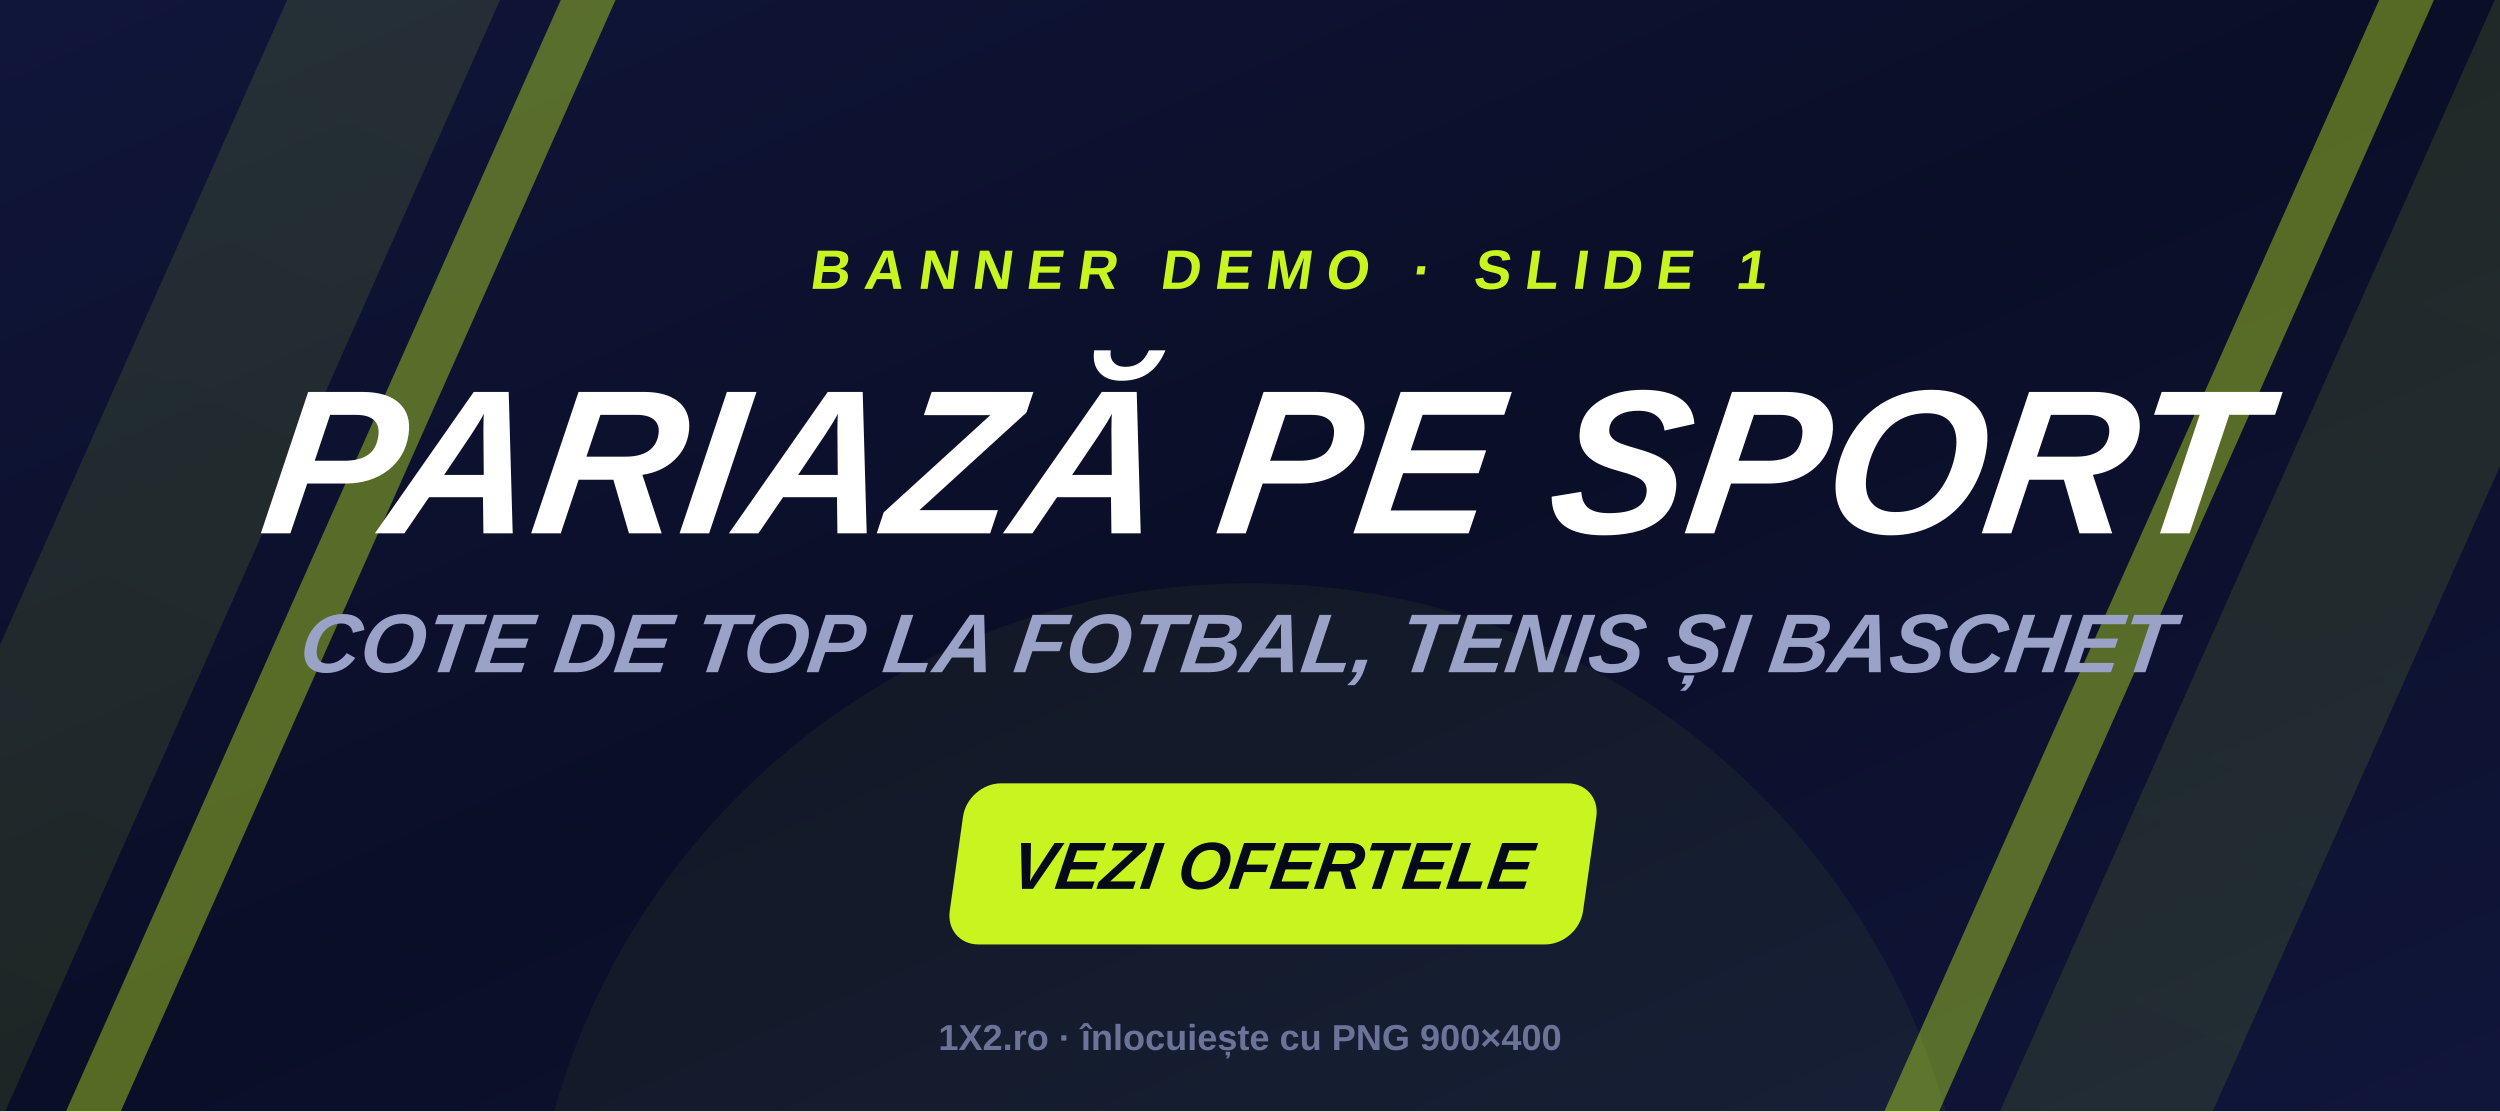
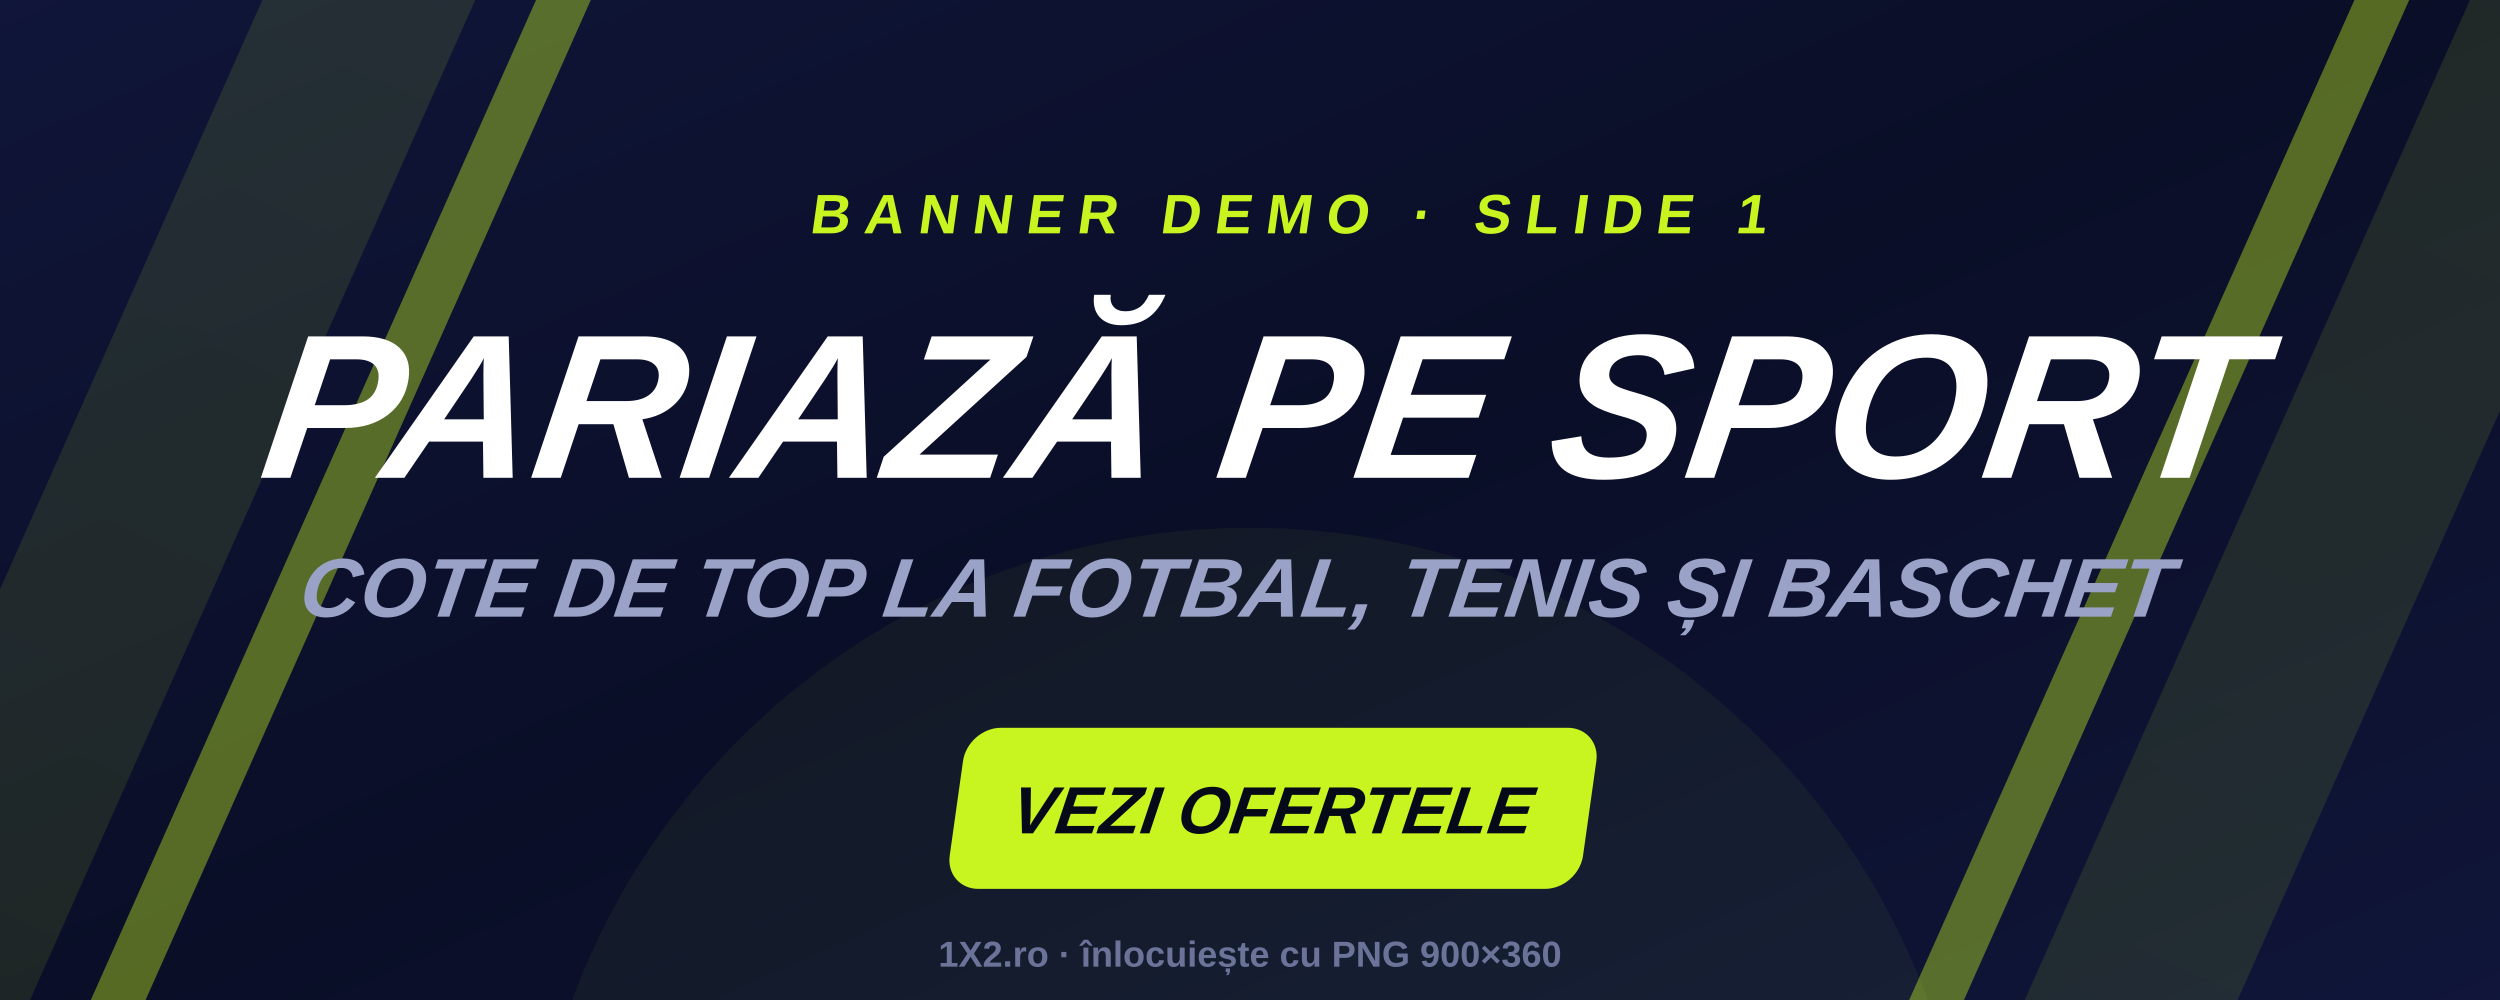
- <svg xmlns="http://www.w3.org/2000/svg" width="900" height="400" viewBox="0 0 900 400">
+ <svg xmlns="http://www.w3.org/2000/svg" width="900" height="360" viewBox="0 20 900 360">
  <defs>
    <linearGradient id="bg1" x1="0" y1="0" x2="1" y2="1">
      <stop offset="0" stop-color="#10163A" />
      <stop offset="0.5" stop-color="#0A0E27" />
      <stop offset="1" stop-color="#10163A" />
    </linearGradient>
    <linearGradient id="lime1" x1="0" y1="0" x2="0" y2="1">
      <stop offset="0" stop-color="#DCFF3D" />
      <stop offset="1" stop-color="#9CC70A" />
    </linearGradient>
  </defs>
  <rect width="900" height="400" fill="url(#bg1)" />
  <g transform="rotate(24 80 200)">
    <rect x="20" y="-240" width="70" height="880" fill="url(#lime1)" opacity="0.12" />
    <rect x="110" y="-240" width="18" height="880" fill="#C8F520" opacity="0.4" />
  </g>
  <g transform="rotate(24 820 200)">
    <rect x="810" y="-240" width="70" height="880" fill="url(#lime1)" opacity="0.12" />
    <rect x="772" y="-240" width="18" height="880" fill="#C8F520" opacity="0.4" />
  </g>
  <circle cx="450" cy="470" r="260" fill="#C8F520" opacity="0.05" />
  <g font-family="Arial, Helvetica, sans-serif" text-anchor="middle" transform="skewX(-8)">
    <text x="478" y="104" font-size="20" font-weight="700" letter-spacing="5" fill="#C8F520">BANNER DEMO · SLIDE 1</text>
    <text x="478" y="192" font-size="74" font-weight="900" font-style="italic" fill="#FFFFFF">PARIAZĂ PE SPORT</text>
    <text x="478" y="242" font-size="30" font-weight="800" font-style="italic" fill="#9AA3C7">COTE DE TOP LA FOTBAL, TENIS ȘI BASCHET</text>
  </g>
  <g transform="skewX(-8) translate(388 282)">
    <rect x="0" y="0" width="228" height="58" rx="12" fill="#C8F520" />
    <text x="114" y="38" font-family="Arial, Helvetica, sans-serif" font-size="24" font-weight="900" font-style="italic" fill="#060917" text-anchor="middle">VEZI OFERTELE</text>
  </g>
-   <text x="450" y="378" font-family="Arial, Helvetica, sans-serif" font-size="13" font-weight="700" fill="#6B7398" text-anchor="middle">1X2.ro · înlocuiește cu PNG 900×400</text>
+   <text x="450" y="368" font-family="Arial, Helvetica, sans-serif" font-size="13" font-weight="700" fill="#6B7398" text-anchor="middle">1X2.ro · înlocuiește cu PNG 900×360</text>
</svg>
